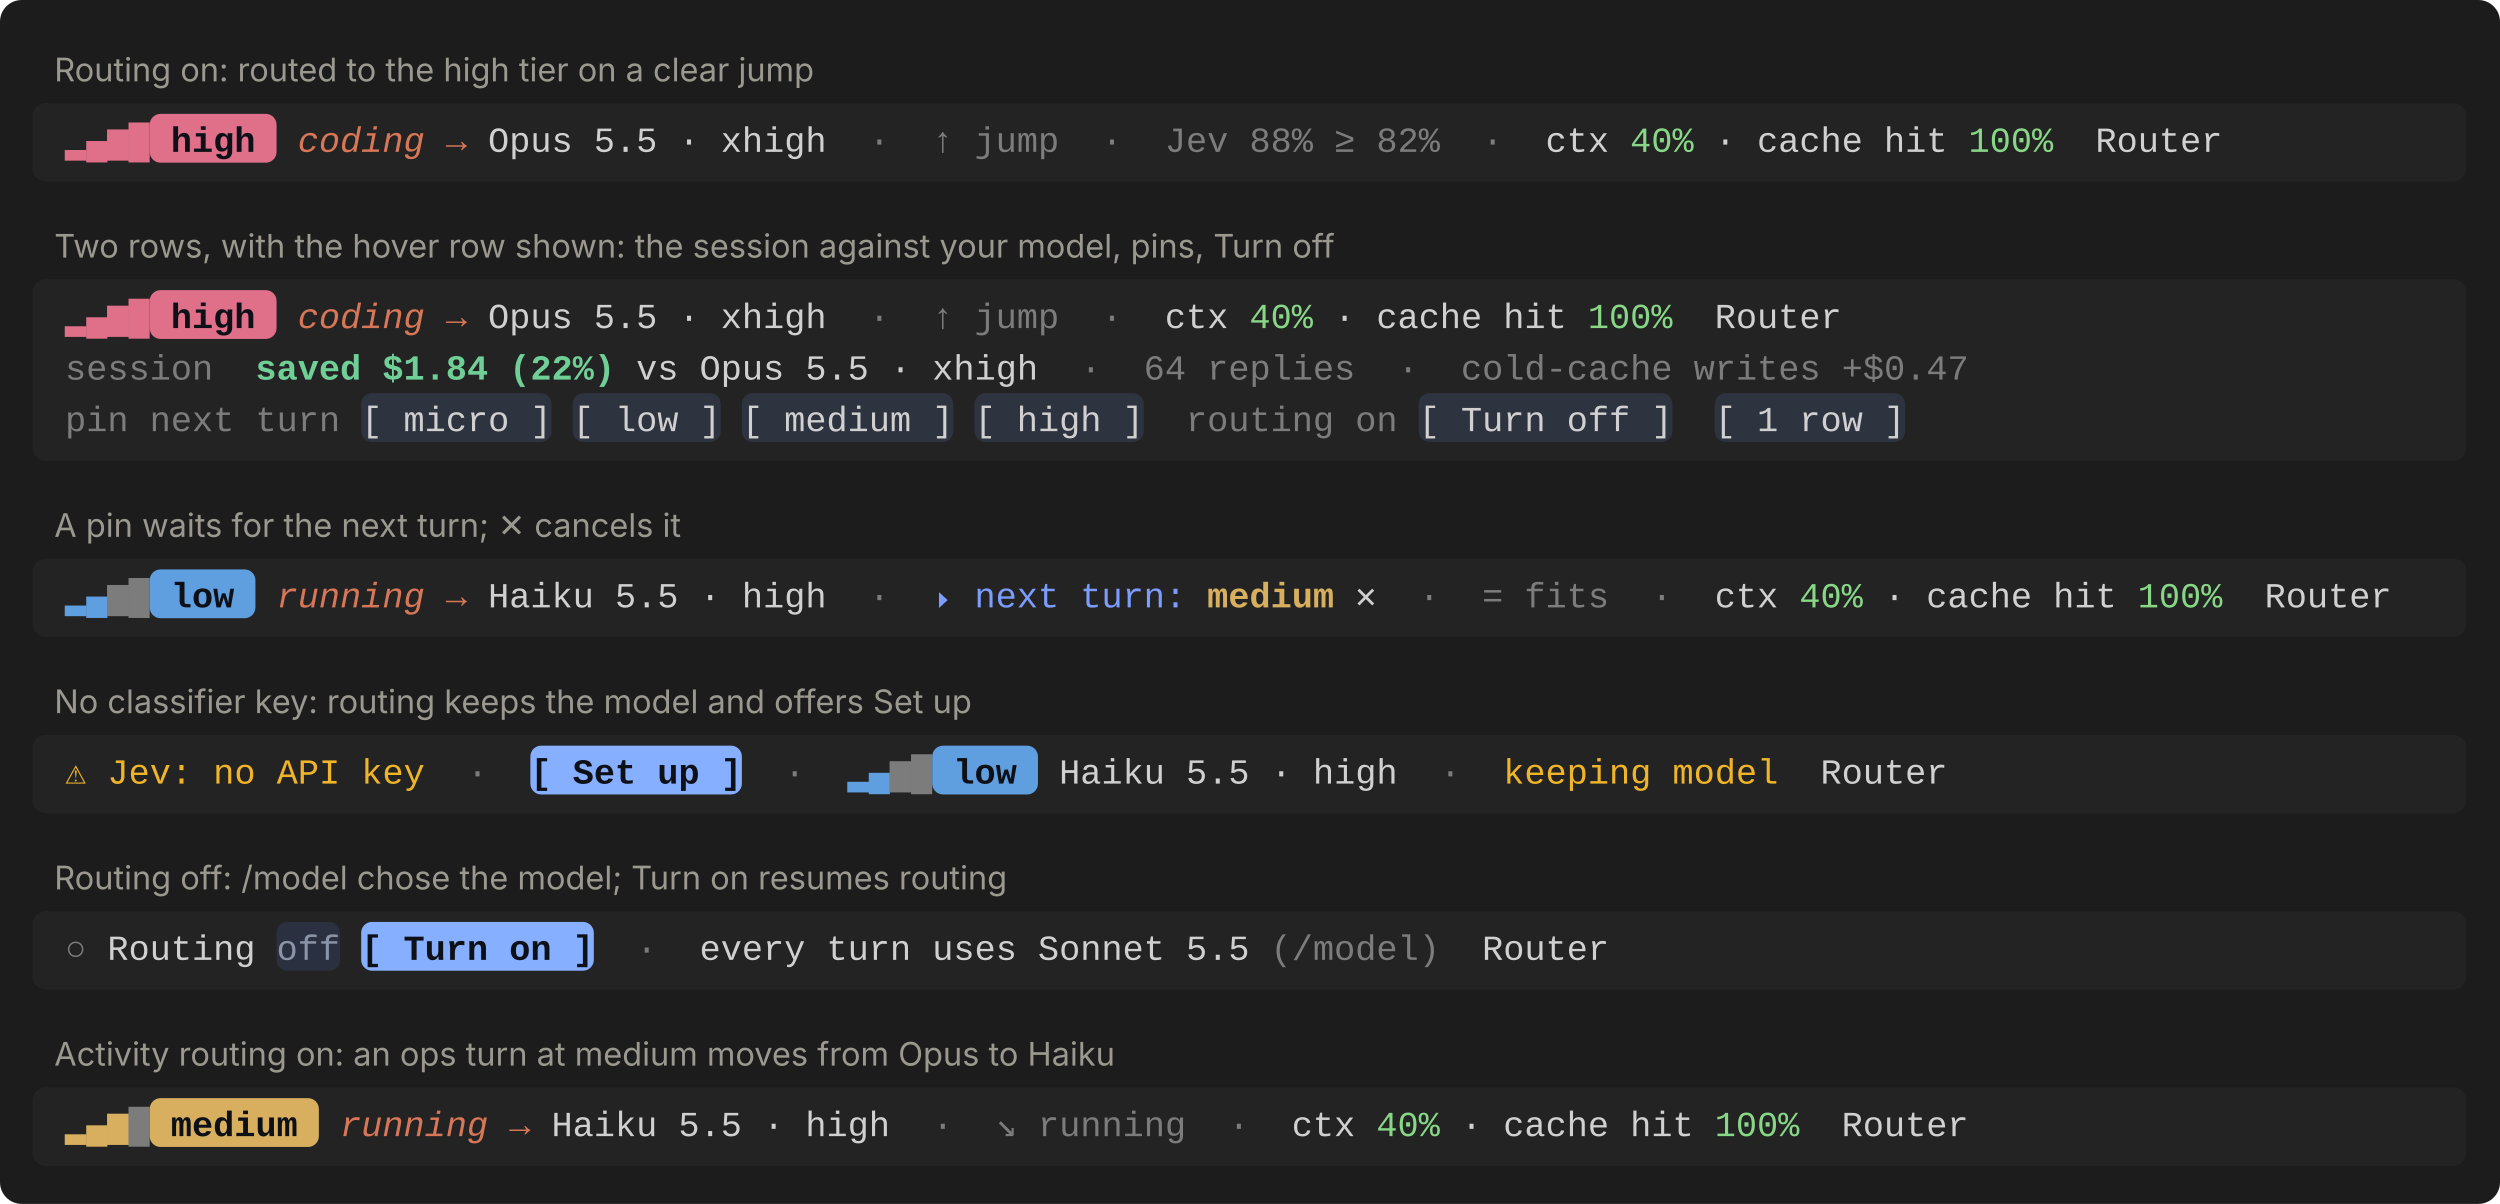
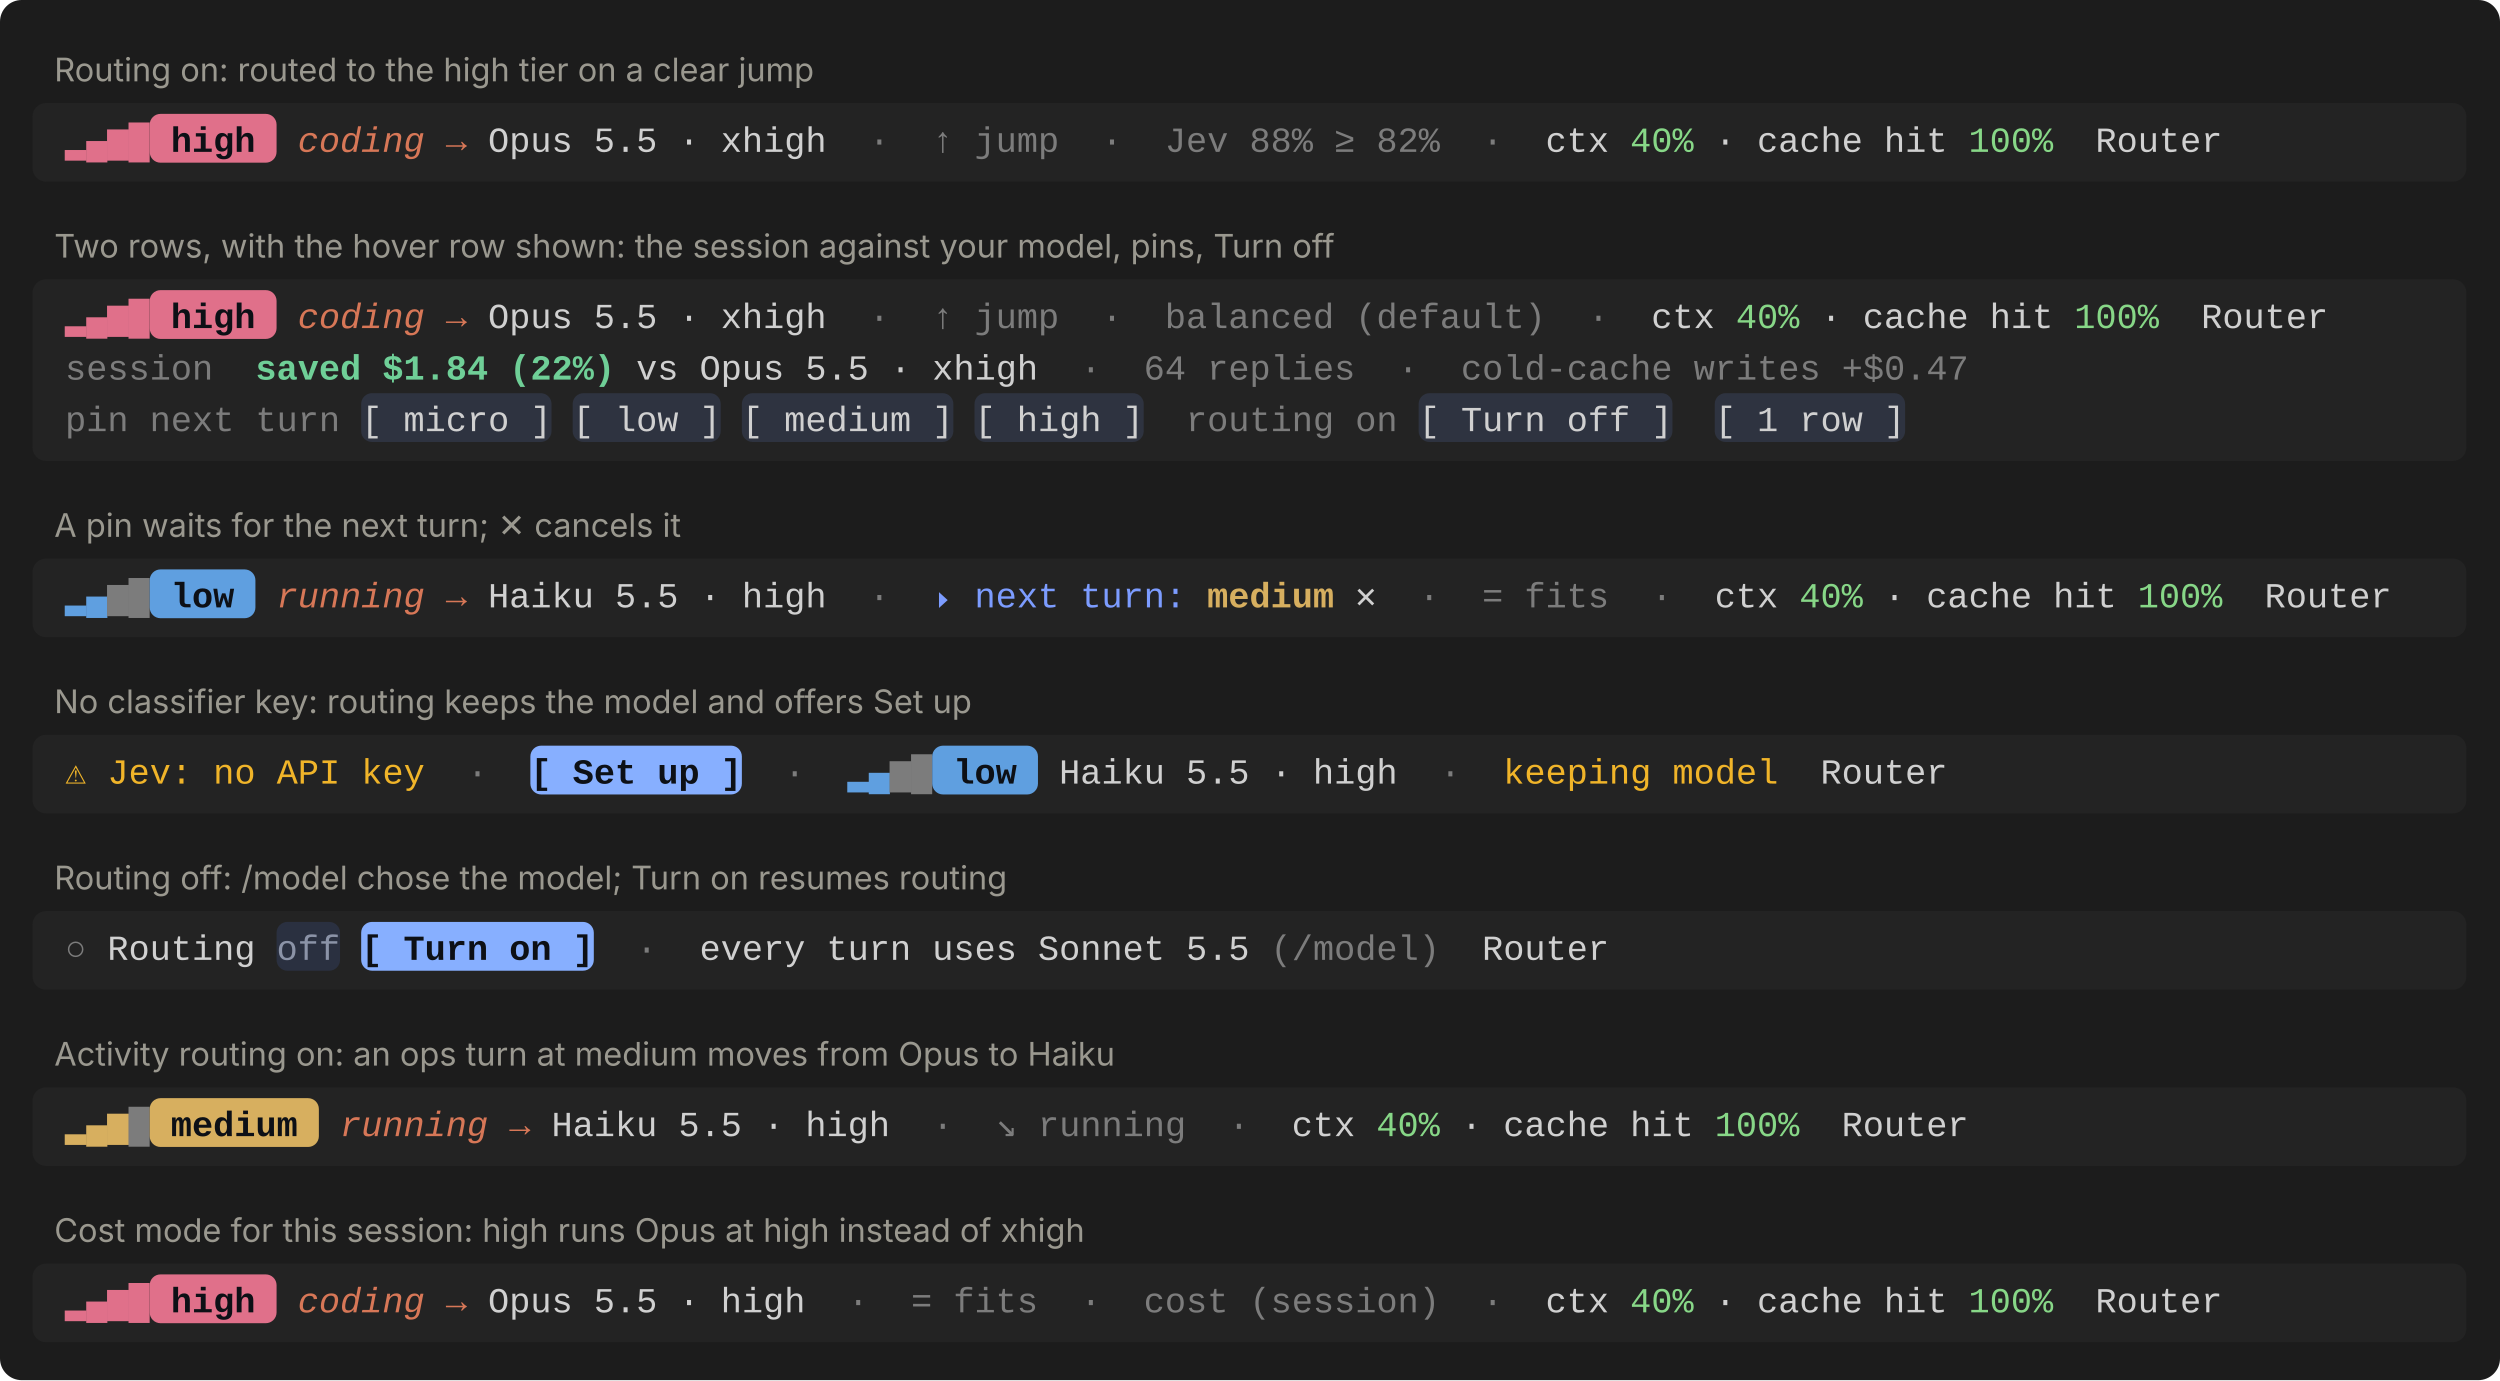
- <svg xmlns="http://www.w3.org/2000/svg" viewBox="0 0 922 444" role="img" aria-labelledby="title desc">
+ <svg xmlns="http://www.w3.org/2000/svg" viewBox="0 0 922 509" role="img" aria-labelledby="title desc">
  <style>
    text { font-family: ui-monospace, SFMono-Regular, Menlo, Consolas, 'Liberation Mono', monospace; font-size: 13px; }
    .cap { font-family: system-ui, -apple-system, 'Segoe UI', sans-serif; font-size: 12px; fill: #9a988f; }
  </style>
-   <rect width="922" height="444" rx="8" fill="#1c1c1c" />
+   <rect width="922" height="509" rx="8" fill="#1c1c1c" />
  <text class="cap" x="20" y="30">Routing on: routed to the high tier on a clear jump</text>
  <rect x="12" y="38" width="897.6" height="29" rx="5" fill="#232323" />
  <text x="24.0" y="56" fill="#e0708a" xml:space="preserve">▂</text>
  <text x="31.8" y="56" fill="#e0708a" xml:space="preserve">▄</text>
  <text x="39.6" y="56" fill="#e0708a" xml:space="preserve">▆</text>
  <text x="47.4" y="56" fill="#e0708a" xml:space="preserve">█</text>
  <rect x="55.2" y="42" width="46.8" height="18" rx="4" fill="#e0708a" />
  <text x="55.2" y="56" fill="#0d1016" font-weight="700" xml:space="preserve"> high </text>
  <text x="109.8" y="56" fill="#d77757" font-style="italic" xml:space="preserve">coding → </text>
  <text x="180.0" y="56" fill="#d0d0d0" xml:space="preserve">Opus 5.5 · xhigh</text>
  <text x="304.8" y="56" fill="#7c7c7c" xml:space="preserve">  ·  </text>
  <text x="343.8" y="56" fill="#7c7c7c" xml:space="preserve">↑ jump</text>
  <text x="390.6" y="56" fill="#7c7c7c" xml:space="preserve">  ·  </text>
  <text x="429.6" y="56" fill="#7c7c7c" xml:space="preserve">Jev 88% ≥ 82%</text>
  <text x="531.0" y="56" fill="#7c7c7c" xml:space="preserve">  ·  </text>
  <text x="570.0" y="56" fill="#d0d0d0" xml:space="preserve">ctx </text>
  <text x="601.2" y="56" fill="#87d787" xml:space="preserve">40%</text>
  <text x="624.6" y="56" fill="#d0d0d0" xml:space="preserve"> · cache hit </text>
  <text x="726.0" y="56" fill="#87d787" xml:space="preserve">100%</text>
  <text x="772.8" y="56" fill="#d0d0d0" xml:space="preserve">Router</text>
  <text class="cap" x="20" y="95">Two rows, with the hover row shown: the session against your model, pins, Turn off</text>
  <rect x="12" y="103" width="897.6" height="67" rx="5" fill="#232323" />
  <text x="24.0" y="121" fill="#e0708a" xml:space="preserve">▂</text>
  <text x="31.8" y="121" fill="#e0708a" xml:space="preserve">▄</text>
  <text x="39.6" y="121" fill="#e0708a" xml:space="preserve">▆</text>
  <text x="47.4" y="121" fill="#e0708a" xml:space="preserve">█</text>
  <rect x="55.2" y="107" width="46.8" height="18" rx="4" fill="#e0708a" />
  <text x="55.2" y="121" fill="#0d1016" font-weight="700" xml:space="preserve"> high </text>
  <text x="109.8" y="121" fill="#d77757" font-style="italic" xml:space="preserve">coding → </text>
  <text x="180.0" y="121" fill="#d0d0d0" xml:space="preserve">Opus 5.5 · xhigh</text>
  <text x="304.8" y="121" fill="#7c7c7c" xml:space="preserve">  ·  </text>
  <text x="343.8" y="121" fill="#7c7c7c" xml:space="preserve">↑ jump</text>
  <text x="390.6" y="121" fill="#7c7c7c" xml:space="preserve">  ·  </text>
-   <text x="429.6" y="121" fill="#d0d0d0" xml:space="preserve">ctx </text>
-   <text x="460.8" y="121" fill="#87d787" xml:space="preserve">40%</text>
-   <text x="484.2" y="121" fill="#d0d0d0" xml:space="preserve"> · cache hit </text>
-   <text x="585.6" y="121" fill="#87d787" xml:space="preserve">100%</text>
-   <text x="632.4" y="121" fill="#d0d0d0" xml:space="preserve">Router</text>
+   <text x="429.6" y="121" fill="#7c7c7c" xml:space="preserve">balanced (default)</text>
+   <text x="570.0" y="121" fill="#7c7c7c" xml:space="preserve">  ·  </text>
+   <text x="609.0" y="121" fill="#d0d0d0" xml:space="preserve">ctx </text>
+   <text x="640.2" y="121" fill="#87d787" xml:space="preserve">40%</text>
+   <text x="663.6" y="121" fill="#d0d0d0" xml:space="preserve"> · cache hit </text>
+   <text x="765.0" y="121" fill="#87d787" xml:space="preserve">100%</text>
+   <text x="811.8" y="121" fill="#d0d0d0" xml:space="preserve">Router</text>
  <text x="24.0" y="140" fill="#7c7c7c" xml:space="preserve">session  </text>
  <text x="94.2" y="140" fill="#6fcf97" font-weight="700" xml:space="preserve">saved $1.84 (22%)</text>
  <text x="226.8" y="140" fill="#d0d0d0" xml:space="preserve"> vs Opus 5.5 · xhigh</text>
  <text x="382.8" y="140" fill="#7c7c7c" xml:space="preserve">  ·  </text>
  <text x="421.8" y="140" fill="#7c7c7c" xml:space="preserve">64 replies</text>
  <text x="499.8" y="140" fill="#7c7c7c" xml:space="preserve">  ·  </text>
  <text x="538.8" y="140" fill="#7c7c7c" xml:space="preserve">cold-cache writes +$0.47</text>
  <text x="24.0" y="159" fill="#7c7c7c" xml:space="preserve">pin next turn </text>
  <rect x="133.2" y="145" width="70.2" height="18" rx="4" fill="#2e3340" />
  <text x="133.2" y="159" fill="#d0d0d0" xml:space="preserve">[ micro ]</text>
  <rect x="211.2" y="145" width="54.6" height="18" rx="4" fill="#2e3340" />
  <text x="211.2" y="159" fill="#d0d0d0" xml:space="preserve">[ low ]</text>
  <rect x="273.6" y="145" width="78.0" height="18" rx="4" fill="#2e3340" />
  <text x="273.6" y="159" fill="#d0d0d0" xml:space="preserve">[ medium ]</text>
  <rect x="359.4" y="145" width="62.4" height="18" rx="4" fill="#2e3340" />
  <text x="359.4" y="159" fill="#d0d0d0" xml:space="preserve">[ high ]</text>
  <text x="437.4" y="159" fill="#7c7c7c" xml:space="preserve">routing on </text>
  <rect x="523.2" y="145" width="93.6" height="18" rx="4" fill="#2e3340" />
  <text x="523.2" y="159" fill="#d0d0d0" xml:space="preserve">[ Turn off ]</text>
  <rect x="632.4" y="145" width="70.2" height="18" rx="4" fill="#2e3340" />
  <text x="632.4" y="159" fill="#d0d0d0" xml:space="preserve">[ 1 row ]</text>
  <text class="cap" x="20" y="198">A pin waits for the next turn; ✕ cancels it</text>
  <rect x="12" y="206" width="897.6" height="29" rx="5" fill="#232323" />
  <text x="24.0" y="224" fill="#5f9fe0" xml:space="preserve">▂</text>
  <text x="31.8" y="224" fill="#5f9fe0" xml:space="preserve">▄</text>
  <text x="39.6" y="224" fill="#7c7c7c" xml:space="preserve">▆</text>
  <text x="47.4" y="224" fill="#7c7c7c" xml:space="preserve">█</text>
  <rect x="55.2" y="210" width="39.0" height="18" rx="4" fill="#5f9fe0" />
  <text x="55.2" y="224" fill="#0d1016" font-weight="700" xml:space="preserve"> low </text>
  <text x="102.0" y="224" fill="#d77757" font-style="italic" xml:space="preserve">running → </text>
  <text x="180.0" y="224" fill="#d0d0d0" xml:space="preserve">Haiku 5.5 · high</text>
  <text x="304.8" y="224" fill="#7c7c7c" xml:space="preserve">  ·  </text>
  <text x="343.8" y="224" fill="#7c9cff" xml:space="preserve">⏵ next turn: </text>
  <text x="445.2" y="224" fill="#d7af5f" font-weight="700" xml:space="preserve">medium</text>
  <text x="499.8" y="224" fill="#d0d0d0" xml:space="preserve">✕</text>
  <text x="507.6" y="224" fill="#7c7c7c" xml:space="preserve">  ·  </text>
  <text x="546.6" y="224" fill="#7c7c7c" xml:space="preserve">= fits</text>
  <text x="593.4" y="224" fill="#7c7c7c" xml:space="preserve">  ·  </text>
  <text x="632.4" y="224" fill="#d0d0d0" xml:space="preserve">ctx </text>
  <text x="663.6" y="224" fill="#87d787" xml:space="preserve">40%</text>
  <text x="687.0" y="224" fill="#d0d0d0" xml:space="preserve"> · cache hit </text>
  <text x="788.4" y="224" fill="#87d787" xml:space="preserve">100%</text>
  <text x="835.2" y="224" fill="#d0d0d0" xml:space="preserve">Router</text>
  <text class="cap" x="20" y="263">No classifier key: routing keeps the model and offers Set up</text>
  <rect x="12" y="271" width="897.6" height="29" rx="5" fill="#232323" />
  <text x="24.0" y="289" fill="#f0b429" xml:space="preserve">⚠ Jev: no API key</text>
  <text x="156.6" y="289" fill="#7c7c7c" xml:space="preserve">  ·  </text>
  <rect x="195.6" y="275" width="78.0" height="18" rx="4" fill="#87afff" />
  <text x="195.6" y="289" fill="#0d1016" font-weight="700" xml:space="preserve">[ Set up ]</text>
  <text x="273.6" y="289" fill="#7c7c7c" xml:space="preserve">  ·  </text>
  <text x="312.6" y="289" fill="#5f9fe0" xml:space="preserve">▂</text>
  <text x="320.4" y="289" fill="#5f9fe0" xml:space="preserve">▄</text>
  <text x="328.2" y="289" fill="#7c7c7c" xml:space="preserve">▆</text>
  <text x="336.0" y="289" fill="#7c7c7c" xml:space="preserve">█</text>
  <rect x="343.8" y="275" width="39.0" height="18" rx="4" fill="#5f9fe0" />
  <text x="343.8" y="289" fill="#0d1016" font-weight="700" xml:space="preserve"> low </text>
  <text x="390.6" y="289" fill="#d0d0d0" xml:space="preserve">Haiku 5.5 · high</text>
  <text x="515.4" y="289" fill="#7c7c7c" xml:space="preserve">  ·  </text>
  <text x="554.4" y="289" fill="#f0b429" xml:space="preserve">keeping model</text>
  <text x="671.4" y="289" fill="#d0d0d0" xml:space="preserve">Router</text>
  <text class="cap" x="20" y="328">Routing off: /model chose the model; Turn on resumes routing</text>
  <rect x="12" y="336" width="897.6" height="29" rx="5" fill="#232323" />
  <text x="24.0" y="354" fill="#7c7c7c" xml:space="preserve">○ </text>
  <text x="39.6" y="354" fill="#d0d0d0" xml:space="preserve">Routing </text>
  <rect x="102.0" y="340" width="23.4" height="18" rx="4" fill="#2a3040" />
  <text x="102.0" y="354" fill="#8b93a7" xml:space="preserve">off</text>
  <rect x="133.2" y="340" width="85.8" height="18" rx="4" fill="#87afff" />
  <text x="133.2" y="354" fill="#0d1016" font-weight="700" xml:space="preserve">[ Turn on ]</text>
  <text x="219.0" y="354" fill="#7c7c7c" xml:space="preserve">  ·  </text>
  <text x="258.0" y="354" fill="#d0d0d0" xml:space="preserve">every turn uses </text>
  <text x="382.8" y="354" fill="#d0d0d0" xml:space="preserve">Sonnet 5.5</text>
  <text x="460.8" y="354" fill="#7c7c7c" xml:space="preserve"> (/model)</text>
  <text x="546.6" y="354" fill="#d0d0d0" xml:space="preserve">Router</text>
  <text class="cap" x="20" y="393">Activity routing on: an ops turn at medium moves from Opus to Haiku</text>
  <rect x="12" y="401" width="897.6" height="29" rx="5" fill="#232323" />
  <text x="24.0" y="419" fill="#d7af5f" xml:space="preserve">▂</text>
  <text x="31.8" y="419" fill="#d7af5f" xml:space="preserve">▄</text>
  <text x="39.6" y="419" fill="#d7af5f" xml:space="preserve">▆</text>
  <text x="47.4" y="419" fill="#7c7c7c" xml:space="preserve">█</text>
  <rect x="55.2" y="405" width="62.4" height="18" rx="4" fill="#d7af5f" />
  <text x="55.2" y="419" fill="#0d1016" font-weight="700" xml:space="preserve"> medium </text>
  <text x="125.4" y="419" fill="#d77757" font-style="italic" xml:space="preserve">running → </text>
  <text x="203.4" y="419" fill="#d0d0d0" xml:space="preserve">Haiku 5.5 · high</text>
  <text x="328.2" y="419" fill="#7c7c7c" xml:space="preserve">  ·  </text>
  <text x="367.2" y="419" fill="#7c7c7c" xml:space="preserve">↘ running</text>
  <text x="437.4" y="419" fill="#7c7c7c" xml:space="preserve">  ·  </text>
  <text x="476.4" y="419" fill="#d0d0d0" xml:space="preserve">ctx </text>
  <text x="507.6" y="419" fill="#87d787" xml:space="preserve">40%</text>
  <text x="531.0" y="419" fill="#d0d0d0" xml:space="preserve"> · cache hit </text>
  <text x="632.4" y="419" fill="#87d787" xml:space="preserve">100%</text>
  <text x="679.2" y="419" fill="#d0d0d0" xml:space="preserve">Router</text>
+   <text class="cap" x="20" y="458">Cost mode for this session: high runs Opus at high instead of xhigh</text>
+   <rect x="12" y="466" width="897.6" height="29" rx="5" fill="#232323" />
+   <text x="24.0" y="484" fill="#e0708a" xml:space="preserve">▂</text>
+   <text x="31.8" y="484" fill="#e0708a" xml:space="preserve">▄</text>
+   <text x="39.6" y="484" fill="#e0708a" xml:space="preserve">▆</text>
+   <text x="47.4" y="484" fill="#e0708a" xml:space="preserve">█</text>
+   <rect x="55.2" y="470" width="46.8" height="18" rx="4" fill="#e0708a" />
+   <text x="55.2" y="484" fill="#0d1016" font-weight="700" xml:space="preserve"> high </text>
+   <text x="109.8" y="484" fill="#d77757" font-style="italic" xml:space="preserve">coding → </text>
+   <text x="180.0" y="484" fill="#d0d0d0" xml:space="preserve">Opus 5.5 · high</text>
+   <text x="297.0" y="484" fill="#7c7c7c" xml:space="preserve">  ·  </text>
+   <text x="336.0" y="484" fill="#7c7c7c" xml:space="preserve">= fits</text>
+   <text x="382.8" y="484" fill="#7c7c7c" xml:space="preserve">  ·  </text>
+   <text x="421.8" y="484" fill="#7c7c7c" xml:space="preserve">cost (session)</text>
+   <text x="531.0" y="484" fill="#7c7c7c" xml:space="preserve">  ·  </text>
+   <text x="570.0" y="484" fill="#d0d0d0" xml:space="preserve">ctx </text>
+   <text x="601.2" y="484" fill="#87d787" xml:space="preserve">40%</text>
+   <text x="624.6" y="484" fill="#d0d0d0" xml:space="preserve"> · cache hit </text>
+   <text x="726.0" y="484" fill="#87d787" xml:space="preserve">100%</text>
+   <text x="772.8" y="484" fill="#d0d0d0" xml:space="preserve">Router</text>
</svg>
